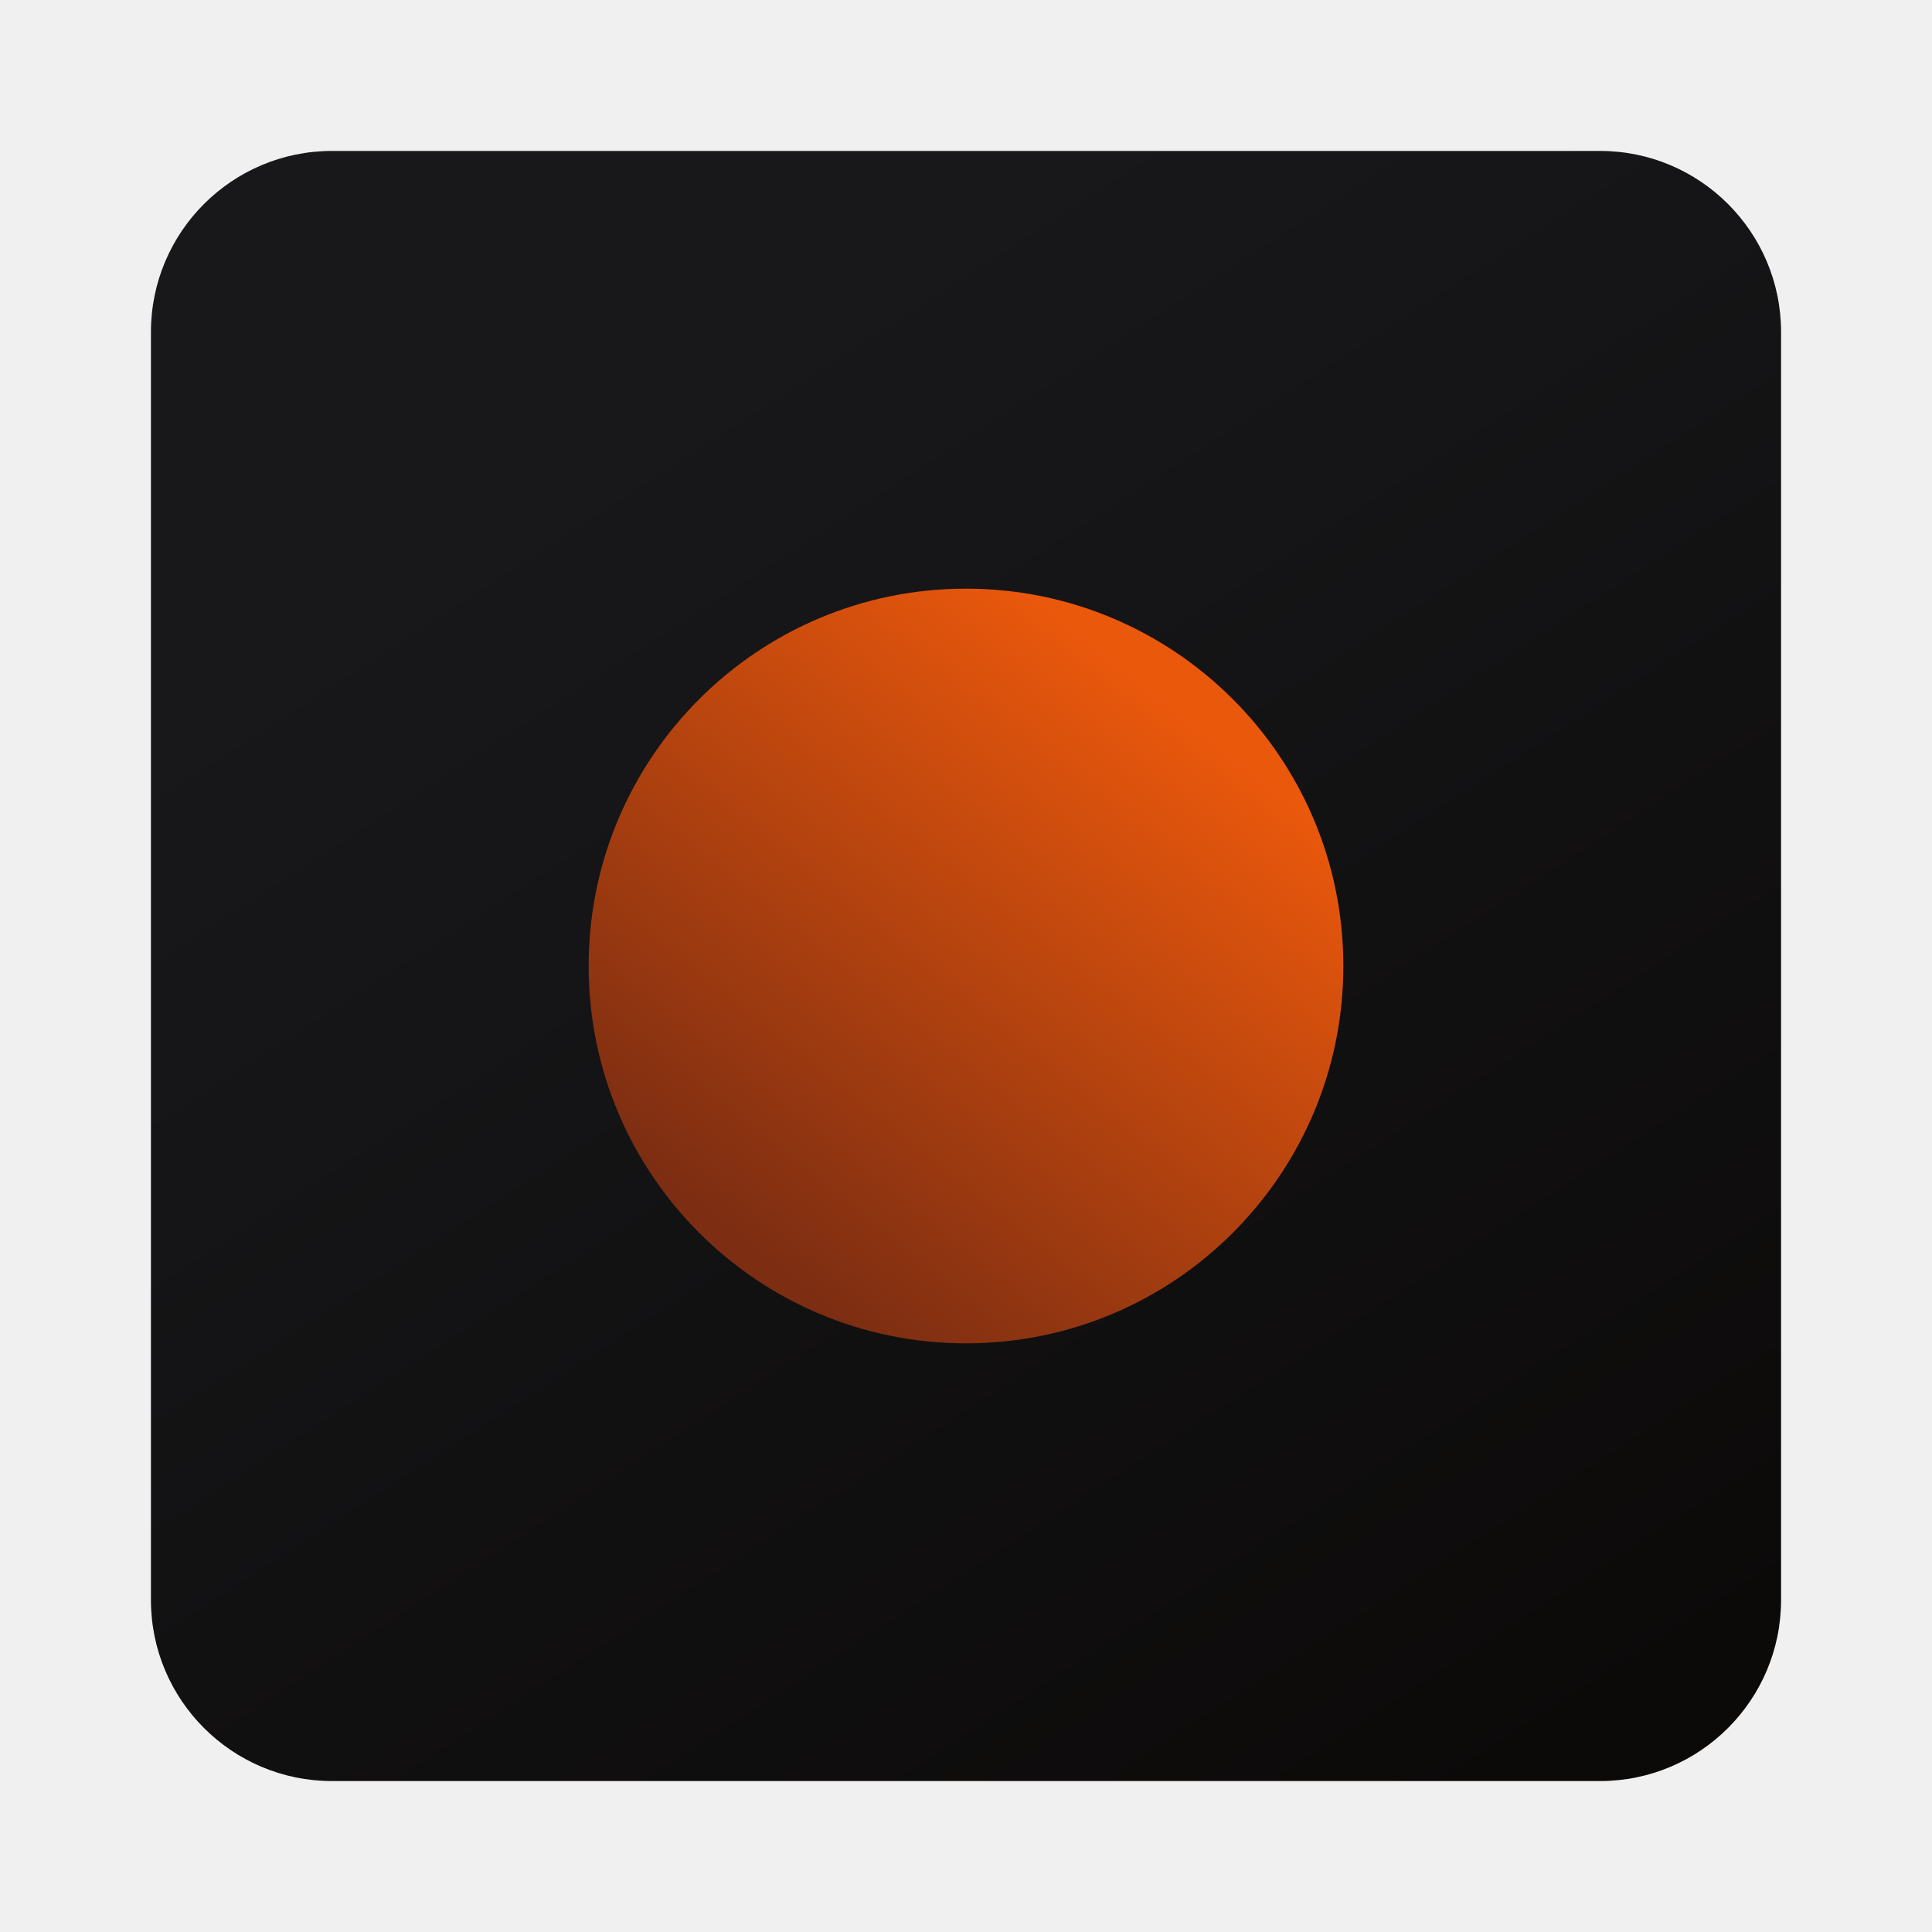
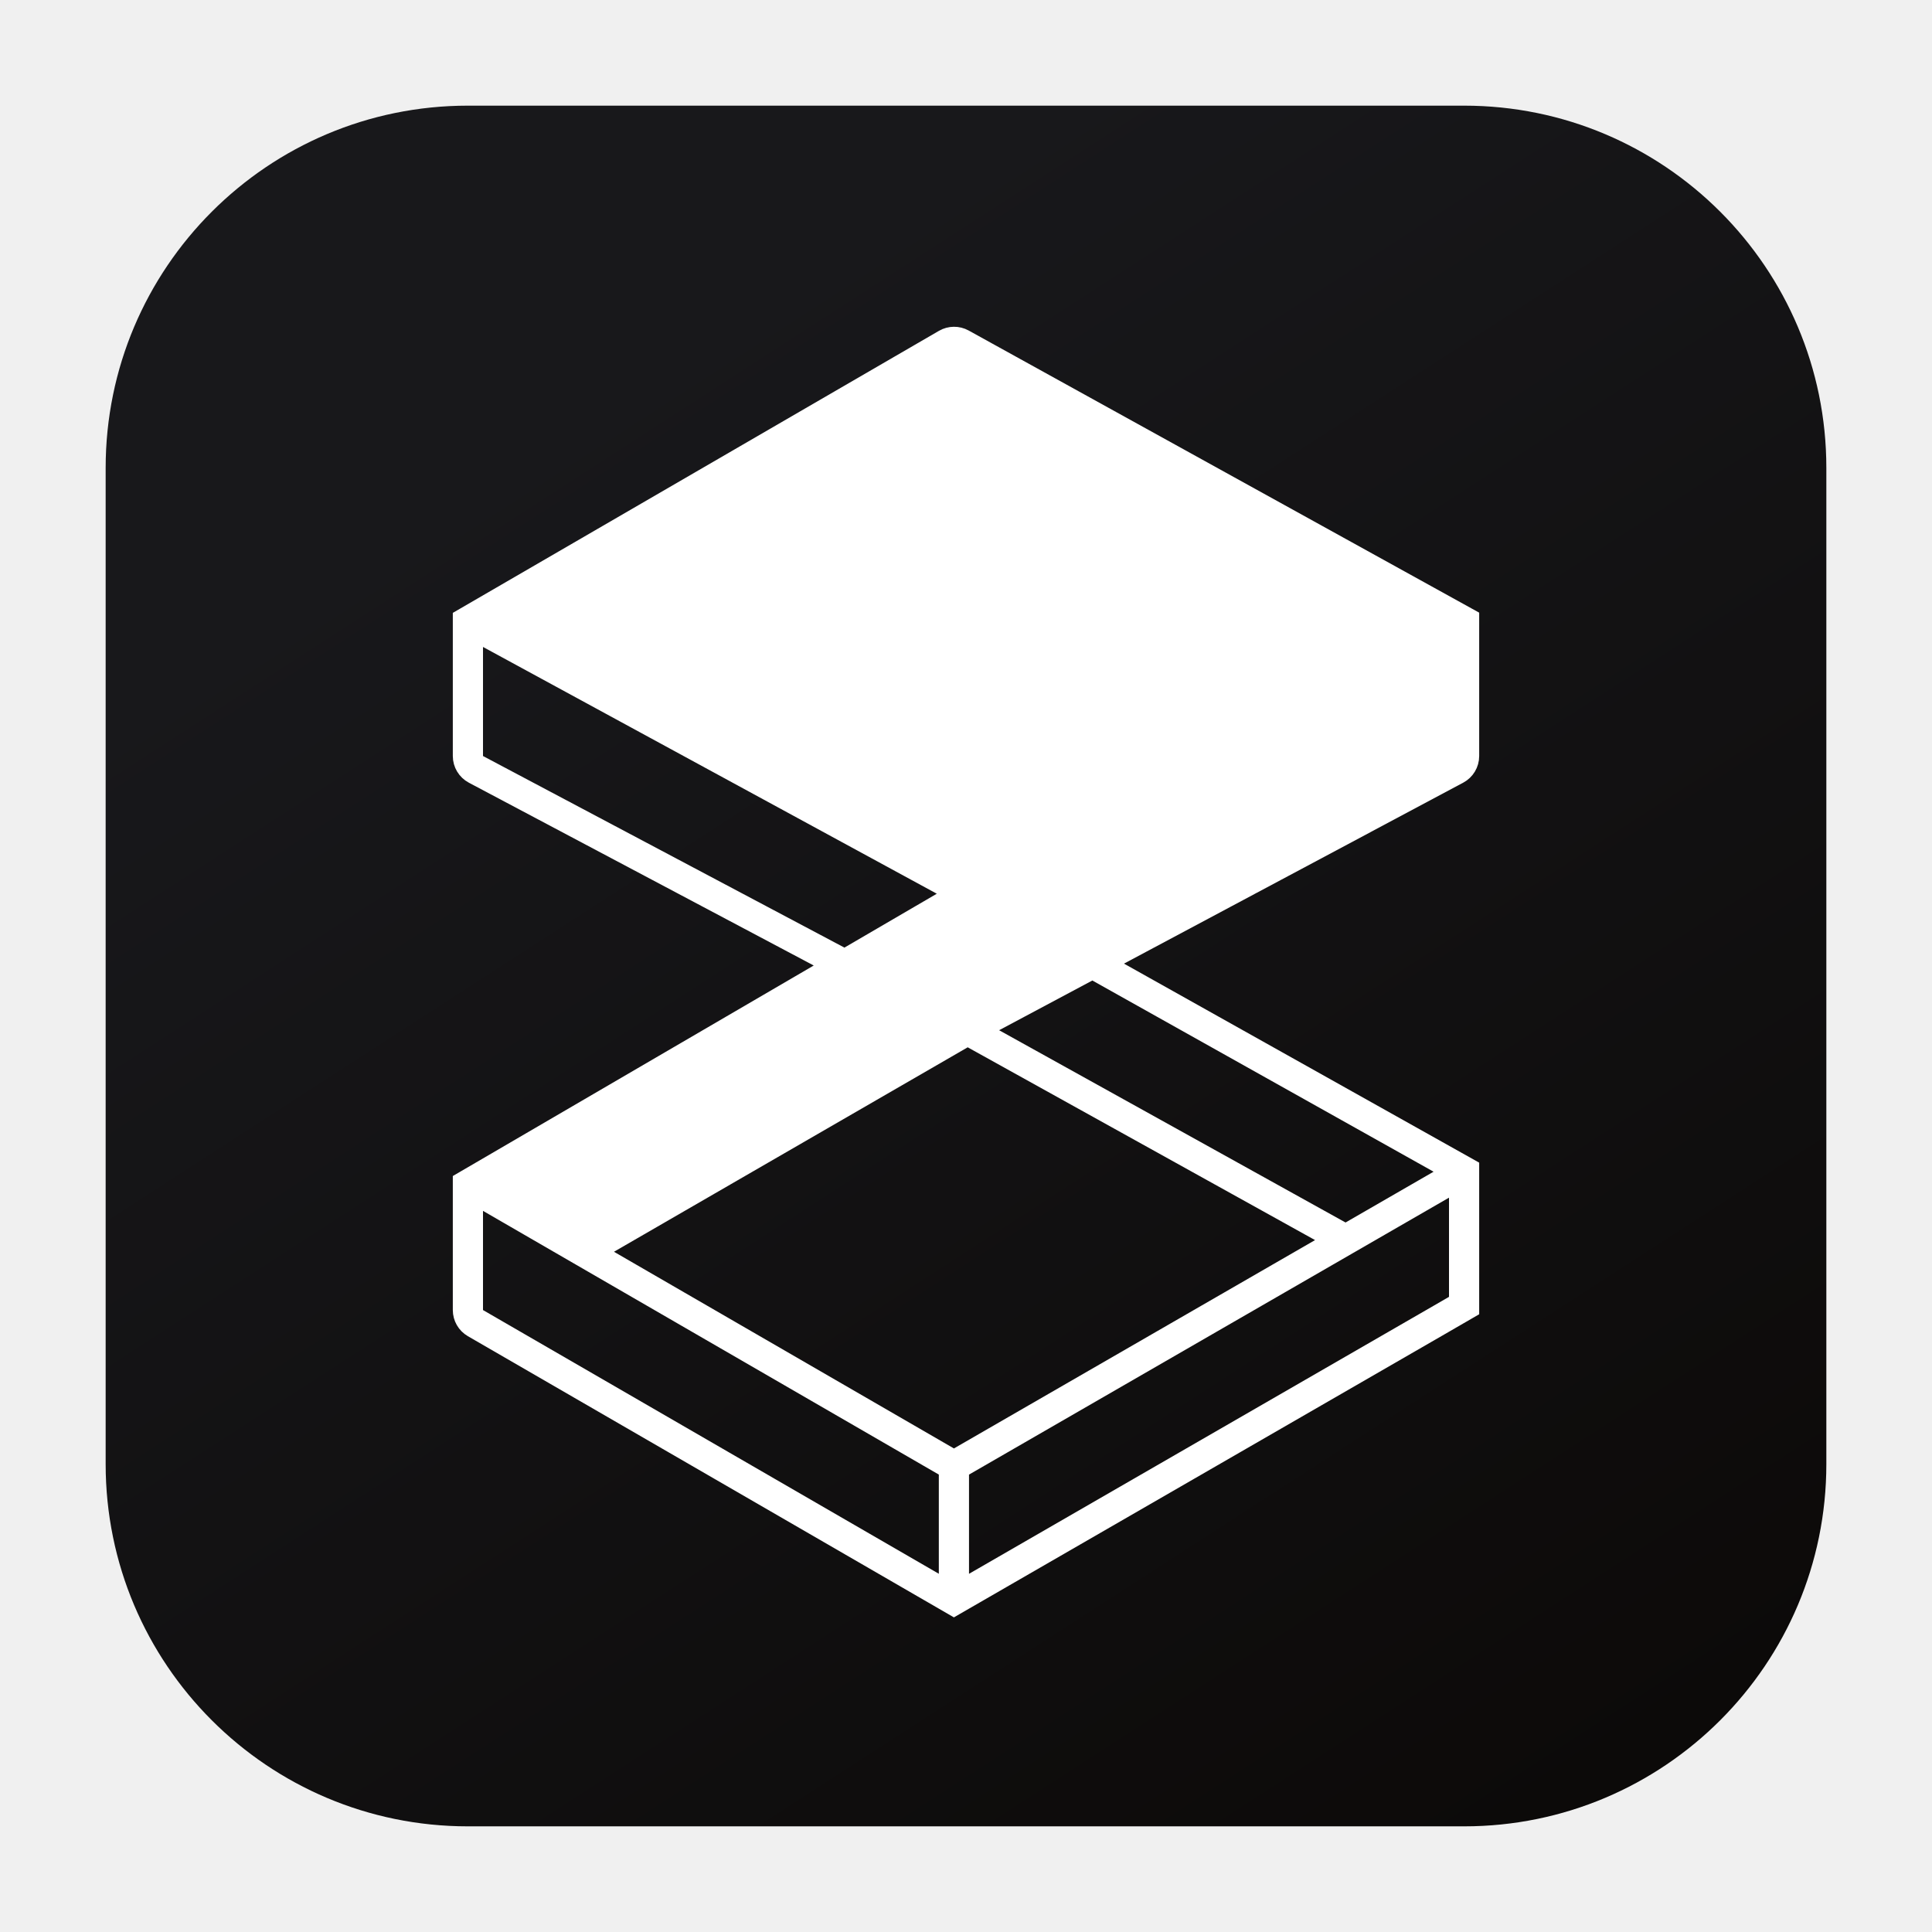
<svg xmlns="http://www.w3.org/2000/svg" width="256" height="256" viewBox="0 0 256 256" fill="none">
-   <rect x="20" y="20" width="216" height="216" rx="24" fill="url(#paint0_linear_12_2)" />
-   <circle cx="128" cy="128" r="50" fill="url(#paint1_linear_12_2)" />
+   <rect x="14" y="14" width="228" height="228" rx="48" fill="url(#paint0_linear_32_46)" />
+   <path d="M192.941 101.945C193.593 101.597 194 100.919 194 100.18V82.36L128.205 118.362L111.937 127.851L62 156.978L77.36 165.865L128.205 136.475L144.766 127.642L192.941 101.945Z" fill="white" />
+   <path d="M127.39 45.548C126.775 45.208 126.027 45.216 125.419 45.568L62 82.36L128.205 118.362L194 82.36L127.39 45.548Z" fill="white" />
+   <path d="M111.937 127.851L63.063 101.944C62.409 101.597 62 100.917 62 100.177V82.36L125.419 45.568C126.027 45.216 126.775 45.208 127.39 45.548L194 82.36V100.18C194 100.919 193.593 101.597 192.941 101.945L144.766 127.642M62 82.36L128.205 118.362M194 82.36L128.205 118.362M144.766 127.642L194 155.229V155.365V172.993C194 172.993 194 172.993 190.976 174.743C187.951 176.492 126.399 212 126.399 212L62.998 175.32C62.38 174.963 62 174.303 62 173.589V156.978L111.937 127.851L128.205 118.362M144.766 127.642L128.205 136.475L77.36 165.865M128.205 136.475L178.311 164.285M62 156.978C67.559 160.194 72.668 163.15 77.36 165.865M62 156.978L77.36 165.865M126.399 194.236V212M194 155.229L190.976 156.978L178.311 164.285L126.399 194.236M126.399 194.236L77.36 165.865M126.399 194.236C126.399 194.236 116.149 188.305 77.36 165.865M190.976 174.743L194 172.993" stroke="white" stroke-width="4" />
  <defs>
-     <linearGradient id="paint0_linear_12_2" x1="35" y1="31" x2="177.5" y2="251.5" gradientUnits="userSpaceOnUse">
+     <linearGradient id="paint0_linear_32_46" x1="29.833" y1="25.611" x2="180.25" y2="258.361" gradientUnits="userSpaceOnUse">
      <stop offset="0.176" stop-color="#18181B" />
      <stop offset="1" stop-color="#0C0A09" />
    </linearGradient>
-     <linearGradient id="paint1_linear_12_2" x1="167" y1="76" x2="69.5" y2="197.5" gradientUnits="userSpaceOnUse">
-       <stop offset="0.133" stop-color="#EA580C" />
-       <stop offset="0.723" stop-color="#7C2D12" />
-     </linearGradient>
  </defs>
</svg>
